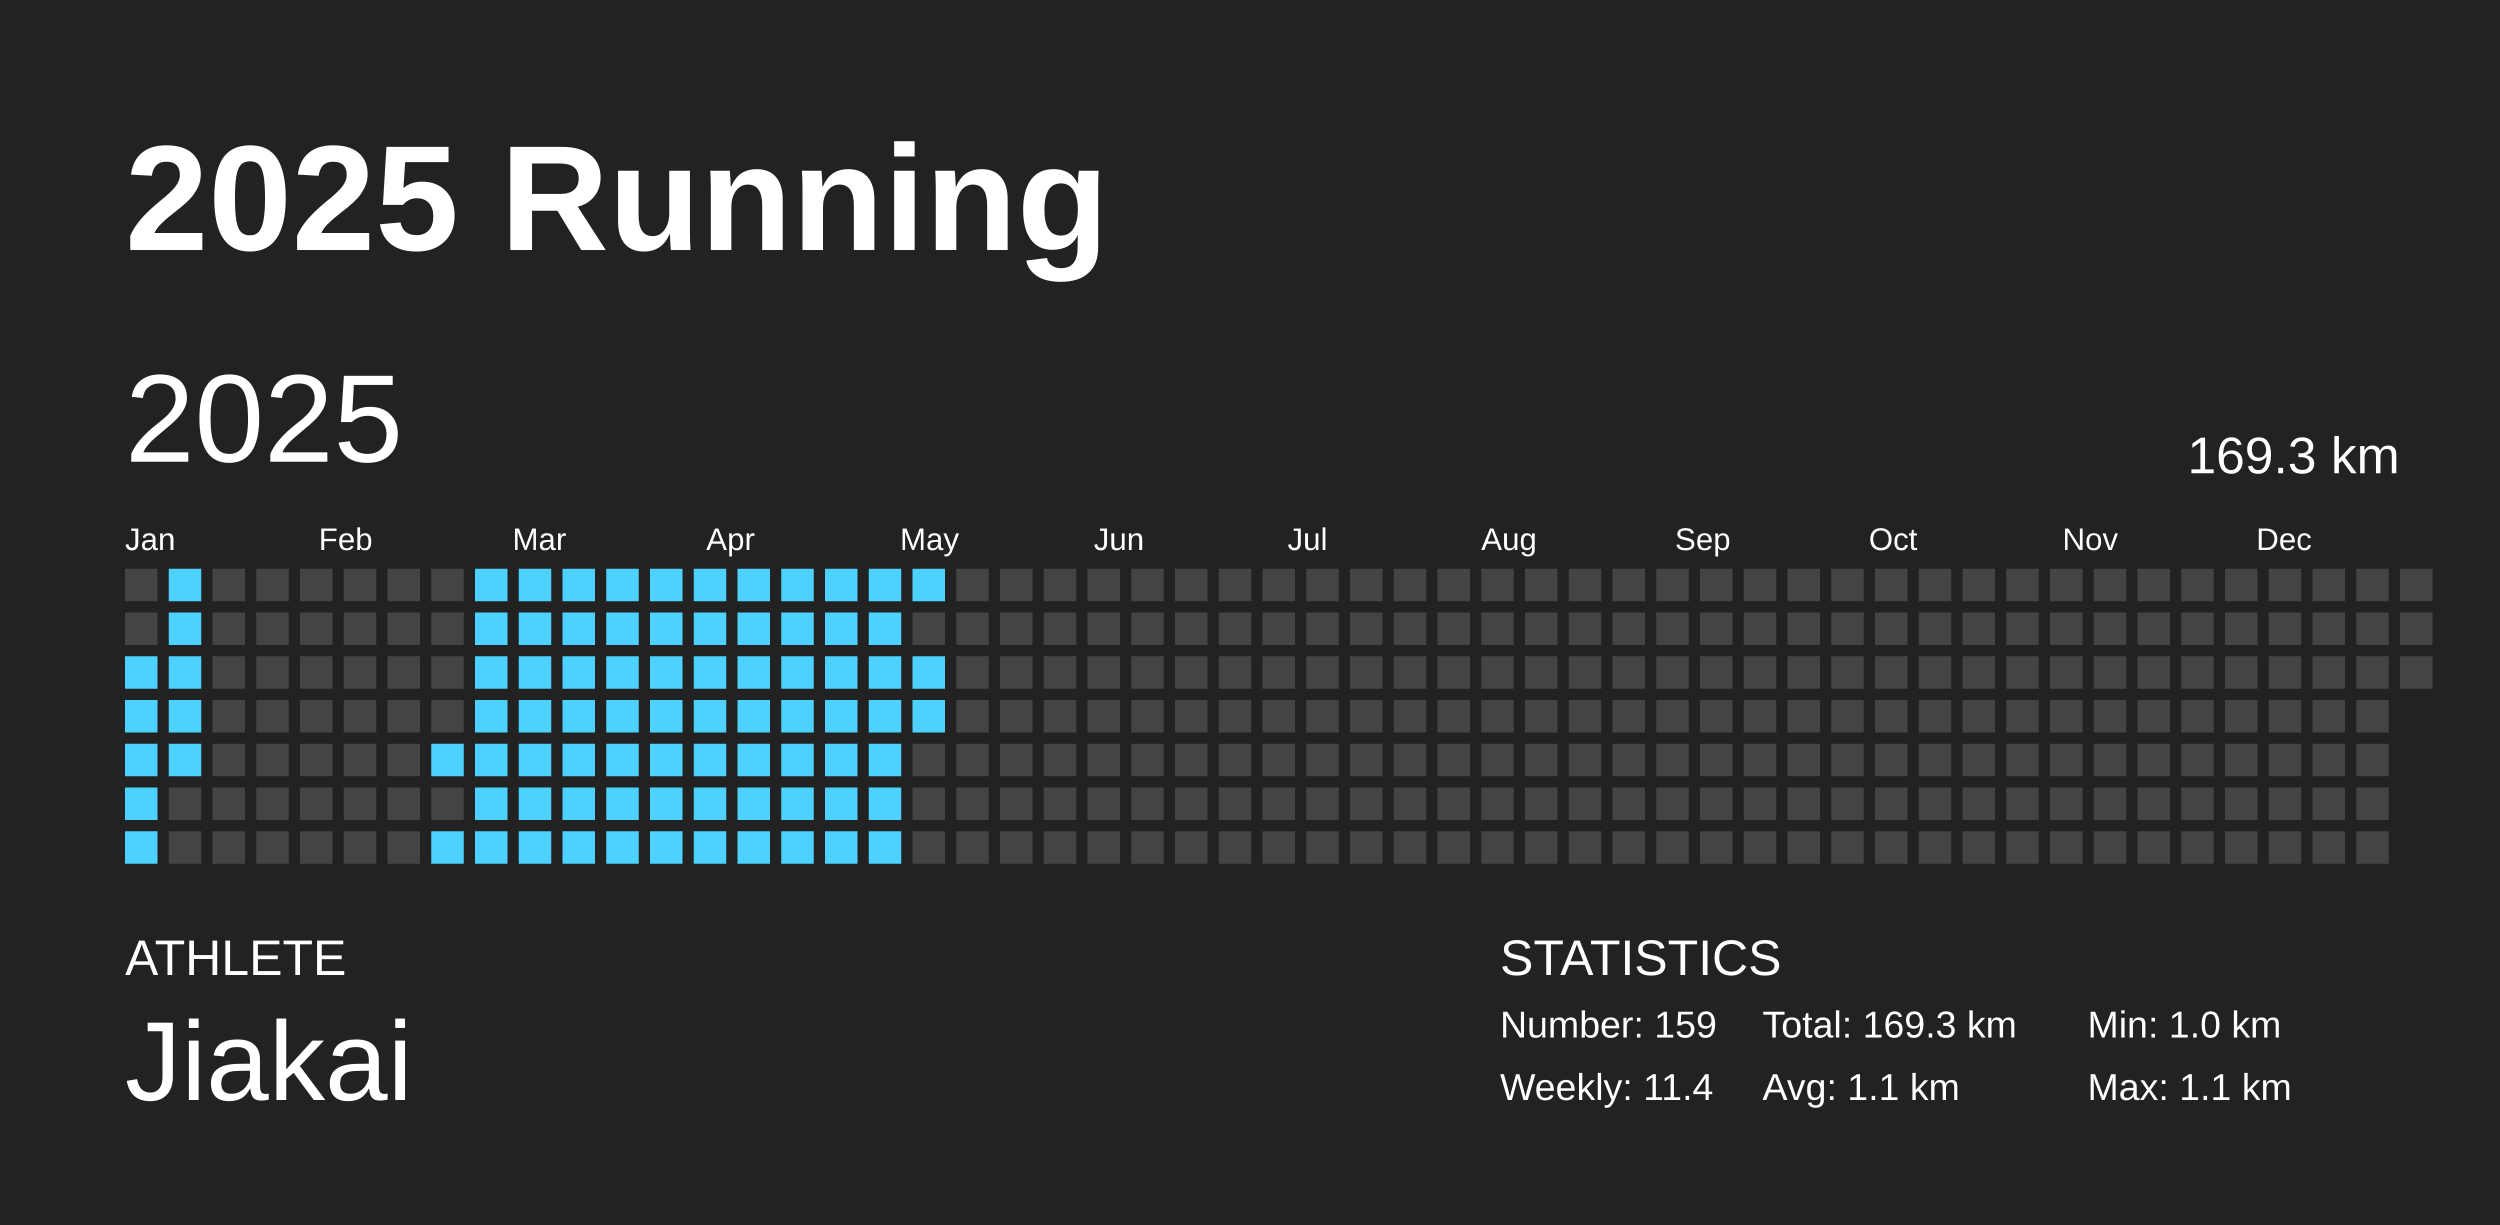
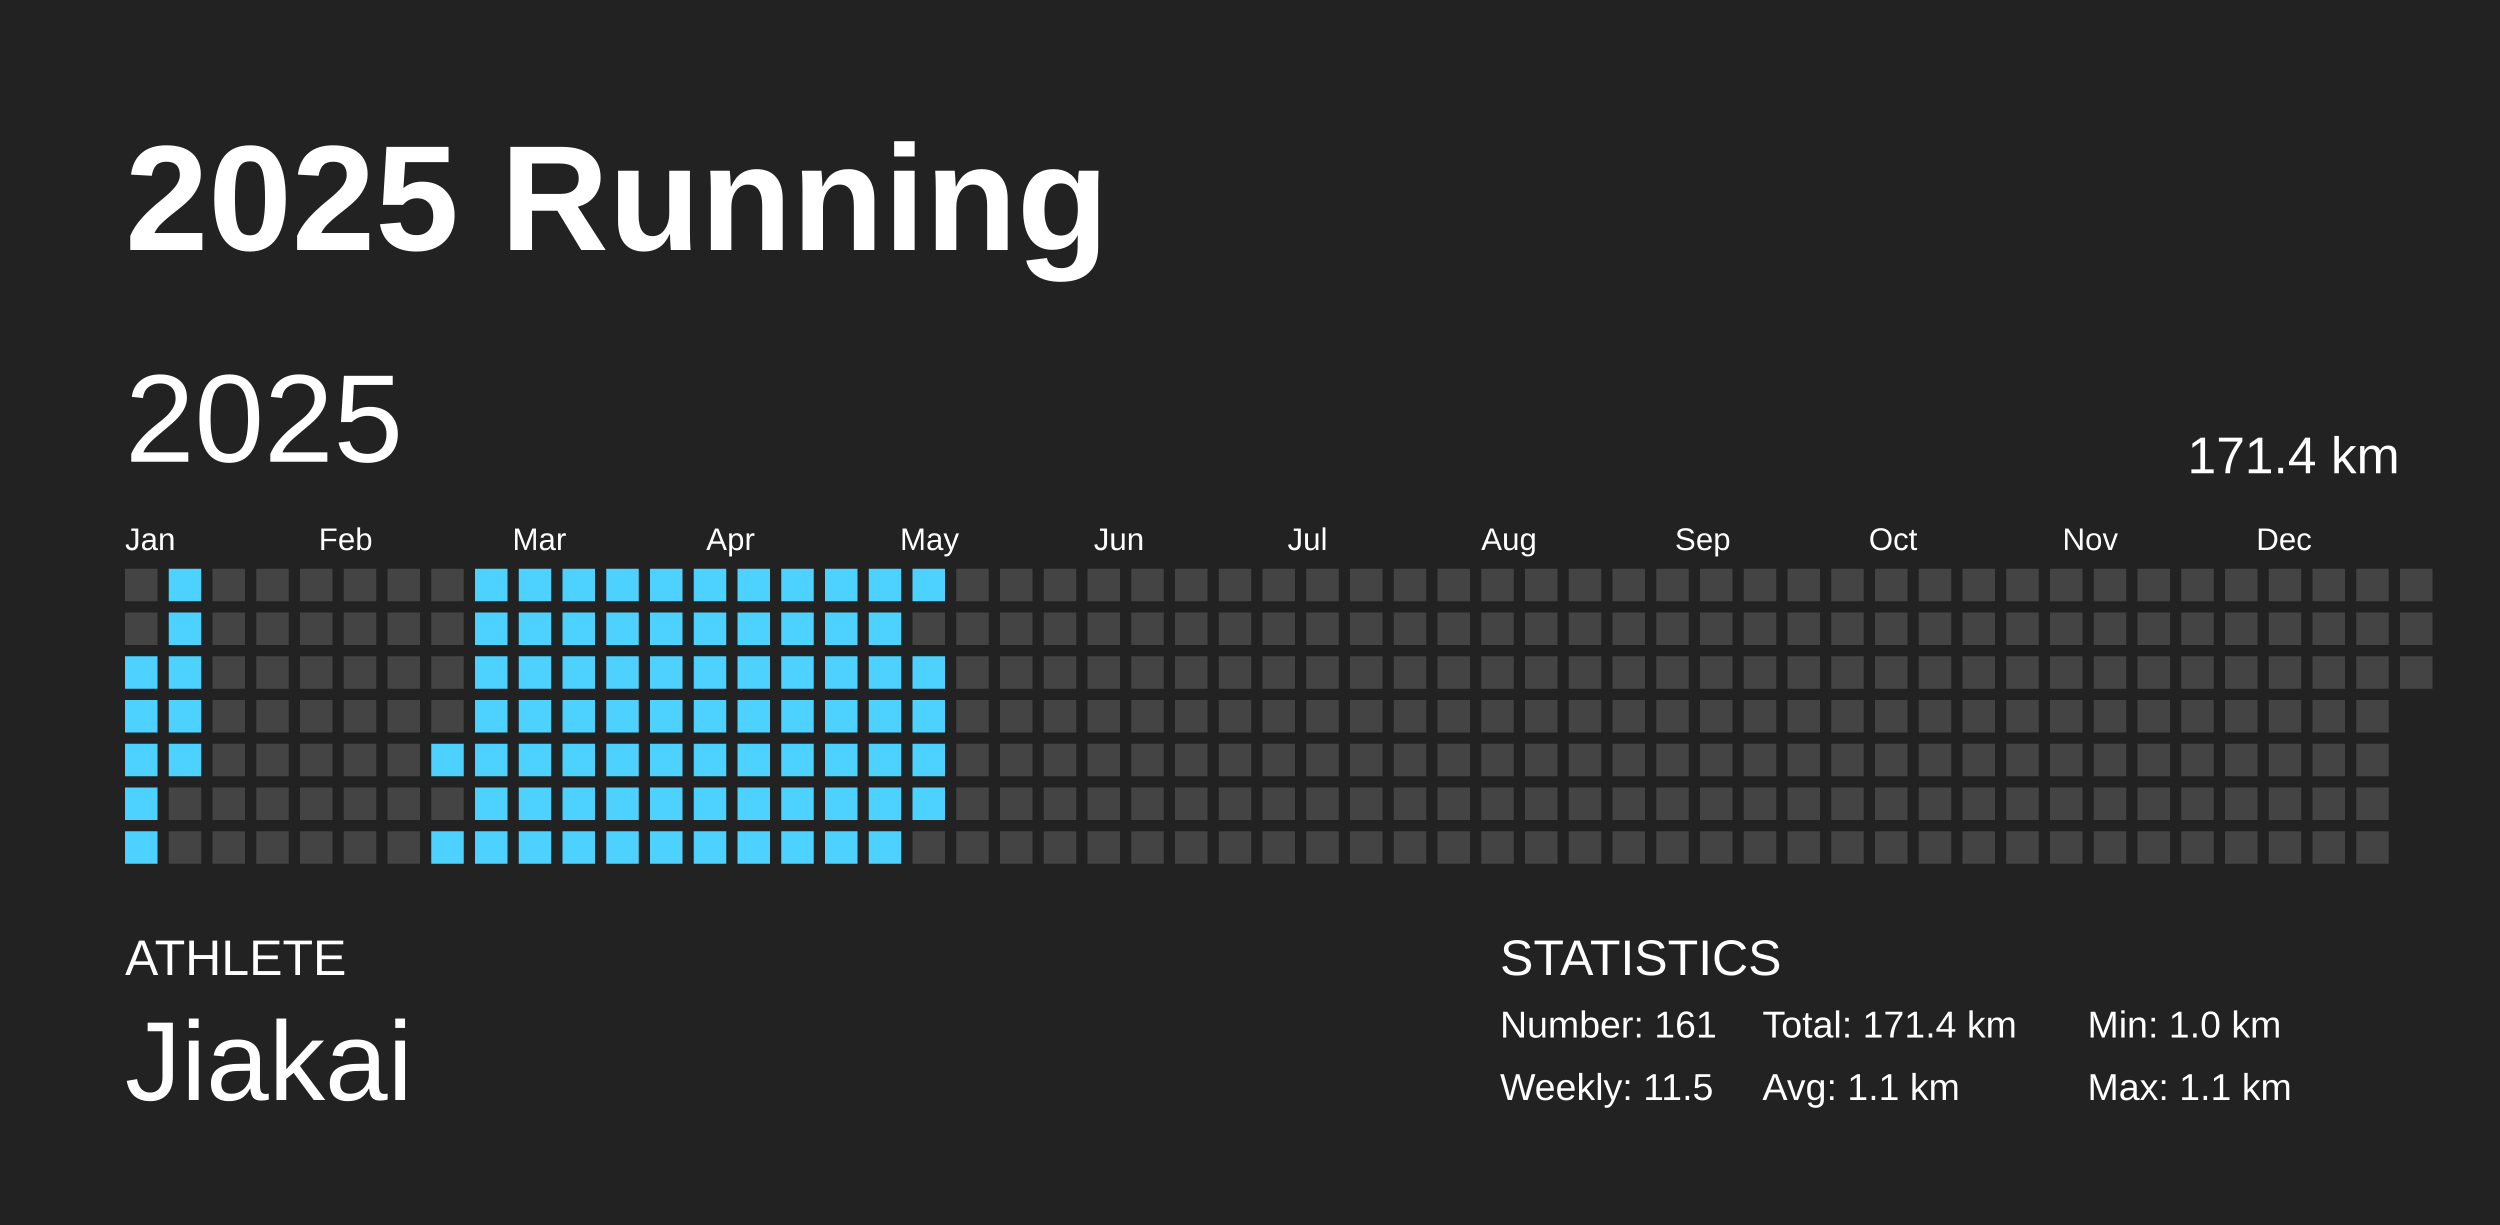
<svg xmlns="http://www.w3.org/2000/svg" baseProfile="full" height="98mm" version="1.1" viewBox="0,0,200,98" width="200mm">
  <defs />
  <rect fill="#222222" height="98" width="200" x="0" y="0" />
  <text fill="#FFFFFF" style="font-size:12px; font-family:Arial; font-weight:bold;" x="10" y="20">2025 Running</text>
  <text fill="#FFFFFF" style="font-size:4px; font-family:Arial" x="10" y="78">ATHLETE</text>
  <text fill="#FFFFFF" style="font-size:9px; font-family:Arial" x="10" y="88">Jiakai</text>
  <text fill="#FFFFFF" style="font-size:4px; font-family:Arial" x="120" y="78">STATISTICS</text>
-   <text fill="#FFFFFF" style="font-size:3px; font-family:Arial" x="120" y="83">Number: 159</text>
-   <text fill="#FFFFFF" style="font-size:3px; font-family:Arial" x="120" y="88">Weekly: 11.4</text>
-   <text fill="#FFFFFF" style="font-size:3px; font-family:Arial" x="141" y="83">Total: 169.3 km</text>
+   <text fill="#FFFFFF" style="font-size:3px; font-family:Arial" x="120" y="83">Number: 161</text>
+   <text fill="#FFFFFF" style="font-size:3px; font-family:Arial" x="120" y="88">Weekly: 11.5</text>
+   <text fill="#FFFFFF" style="font-size:3px; font-family:Arial" x="141" y="83">Total: 171.4 km</text>
  <text fill="#FFFFFF" style="font-size:3px; font-family:Arial" x="141" y="88">Avg: 1.1 km</text>
  <text fill="#FFFFFF" style="font-size:3px; font-family:Arial" x="167" y="83">Min: 1.0 km</text>
  <text fill="#FFFFFF" style="font-size:3px; font-family:Arial" x="167" y="88">Max: 1.1 km</text>
  <text dominant-baseline="hanging" fill="#FFFFFF" style="font-size:10.0px; font-family:Arial;" x="10" y="30">2025</text>
-   <text dominant-baseline="hanging" fill="#FFFFFF" style="font-size:4.125px; font-family:Arial;" x="175" y="35">169.3 km</text>
+   <text dominant-baseline="hanging" fill="#FFFFFF" style="font-size:4.125px; font-family:Arial;" x="175" y="35">171.4 km</text>
  <text fill="#FFFFFF" style="font-size:2.5px; font-family:Arial" x="10.0" y="44">Jan</text>
  <text fill="#FFFFFF" style="font-size:2.5px; font-family:Arial" x="25.5" y="44">Feb</text>
  <text fill="#FFFFFF" style="font-size:2.5px; font-family:Arial" x="41.0" y="44">Mar</text>
  <text fill="#FFFFFF" style="font-size:2.5px; font-family:Arial" x="56.5" y="44">Apr</text>
  <text fill="#FFFFFF" style="font-size:2.5px; font-family:Arial" x="72.0" y="44">May</text>
  <text fill="#FFFFFF" style="font-size:2.5px; font-family:Arial" x="87.5" y="44">Jun</text>
  <text fill="#FFFFFF" style="font-size:2.5px; font-family:Arial" x="103.0" y="44">Jul</text>
  <text fill="#FFFFFF" style="font-size:2.5px; font-family:Arial" x="118.5" y="44">Aug</text>
  <text fill="#FFFFFF" style="font-size:2.5px; font-family:Arial" x="134.0" y="44">Sep</text>
  <text fill="#FFFFFF" style="font-size:2.5px; font-family:Arial" x="149.5" y="44">Oct</text>
  <text fill="#FFFFFF" style="font-size:2.5px; font-family:Arial" x="165.0" y="44">Nov</text>
  <text fill="#FFFFFF" style="font-size:2.5px; font-family:Arial" x="180.5" y="44">Dec</text>
  <rect fill="#444444" height="2.6" width="2.6" x="10.0" y="45.5" />
  <rect fill="#444444" height="2.6" width="2.6" x="10.0" y="49.0" />
  <rect fill="#4dd2ff" height="2.6" width="2.6" x="10.0" y="52.5" />
  <rect fill="#4dd2ff" height="2.6" width="2.6" x="10.0" y="56.0" />
  <rect fill="#4dd2ff" height="2.6" width="2.6" x="10.0" y="59.5" />
  <rect fill="#4dd2ff" height="2.6" width="2.6" x="10.0" y="63.0" />
  <rect fill="#4dd2ff" height="2.6" width="2.6" x="10.0" y="66.5" />
  <rect fill="#4dd2ff" height="2.6" width="2.6" x="13.5" y="45.5" />
  <rect fill="#4dd2ff" height="2.6" width="2.6" x="13.5" y="49.0" />
  <rect fill="#4dd2ff" height="2.6" width="2.6" x="13.5" y="52.5" />
  <rect fill="#4dd2ff" height="2.6" width="2.6" x="13.5" y="56.0" />
  <rect fill="#4dd2ff" height="2.6" width="2.6" x="13.5" y="59.5" />
  <rect fill="#444444" height="2.6" width="2.6" x="13.5" y="63.0" />
  <rect fill="#444444" height="2.6" width="2.6" x="13.5" y="66.5" />
  <rect fill="#444444" height="2.6" width="2.6" x="17.0" y="45.5" />
  <rect fill="#444444" height="2.6" width="2.6" x="17.0" y="49.0" />
  <rect fill="#444444" height="2.6" width="2.6" x="17.0" y="52.5" />
  <rect fill="#444444" height="2.6" width="2.6" x="17.0" y="56.0" />
  <rect fill="#444444" height="2.6" width="2.6" x="17.0" y="59.5" />
  <rect fill="#444444" height="2.6" width="2.6" x="17.0" y="63.0" />
  <rect fill="#444444" height="2.6" width="2.6" x="17.0" y="66.5" />
  <rect fill="#444444" height="2.6" width="2.6" x="20.5" y="45.5" />
  <rect fill="#444444" height="2.6" width="2.6" x="20.5" y="49.0" />
  <rect fill="#444444" height="2.6" width="2.6" x="20.5" y="52.5" />
  <rect fill="#444444" height="2.6" width="2.6" x="20.5" y="56.0" />
  <rect fill="#444444" height="2.6" width="2.6" x="20.5" y="59.5" />
  <rect fill="#444444" height="2.6" width="2.6" x="20.5" y="63.0" />
  <rect fill="#444444" height="2.6" width="2.6" x="20.5" y="66.5" />
  <rect fill="#444444" height="2.6" width="2.6" x="24.0" y="45.5" />
  <rect fill="#444444" height="2.6" width="2.6" x="24.0" y="49.0" />
  <rect fill="#444444" height="2.6" width="2.6" x="24.0" y="52.5" />
  <rect fill="#444444" height="2.6" width="2.6" x="24.0" y="56.0" />
  <rect fill="#444444" height="2.6" width="2.6" x="24.0" y="59.5" />
  <rect fill="#444444" height="2.6" width="2.6" x="24.0" y="63.0" />
  <rect fill="#444444" height="2.6" width="2.6" x="24.0" y="66.5" />
  <rect fill="#444444" height="2.6" width="2.6" x="27.5" y="45.5" />
  <rect fill="#444444" height="2.6" width="2.6" x="27.5" y="49.0" />
  <rect fill="#444444" height="2.6" width="2.6" x="27.5" y="52.5" />
  <rect fill="#444444" height="2.6" width="2.6" x="27.5" y="56.0" />
  <rect fill="#444444" height="2.6" width="2.6" x="27.5" y="59.5" />
  <rect fill="#444444" height="2.6" width="2.6" x="27.5" y="63.0" />
  <rect fill="#444444" height="2.6" width="2.6" x="27.5" y="66.5" />
  <rect fill="#444444" height="2.6" width="2.6" x="31.0" y="45.5" />
  <rect fill="#444444" height="2.6" width="2.6" x="31.0" y="49.0" />
  <rect fill="#444444" height="2.6" width="2.6" x="31.0" y="52.5" />
  <rect fill="#444444" height="2.6" width="2.6" x="31.0" y="56.0" />
  <rect fill="#444444" height="2.6" width="2.6" x="31.0" y="59.5" />
  <rect fill="#444444" height="2.6" width="2.6" x="31.0" y="63.0" />
  <rect fill="#444444" height="2.6" width="2.6" x="31.0" y="66.5" />
  <rect fill="#444444" height="2.6" width="2.6" x="34.5" y="45.5" />
  <rect fill="#444444" height="2.6" width="2.6" x="34.5" y="49.0" />
  <rect fill="#444444" height="2.6" width="2.6" x="34.5" y="52.5" />
  <rect fill="#444444" height="2.6" width="2.6" x="34.5" y="56.0" />
  <rect fill="#4dd2ff" height="2.6" width="2.6" x="34.5" y="59.5" />
  <rect fill="#444444" height="2.6" width="2.6" x="34.5" y="63.0" />
  <rect fill="#4dd2ff" height="2.6" width="2.6" x="34.5" y="66.5" />
  <rect fill="#4dd2ff" height="2.6" width="2.6" x="38.0" y="45.5" />
  <rect fill="#4dd2ff" height="2.6" width="2.6" x="38.0" y="49.0" />
  <rect fill="#4dd2ff" height="2.6" width="2.6" x="38.0" y="52.5" />
  <rect fill="#4dd2ff" height="2.6" width="2.6" x="38.0" y="56.0" />
  <rect fill="#4dd2ff" height="2.6" width="2.6" x="38.0" y="59.5" />
  <rect fill="#4dd2ff" height="2.6" width="2.6" x="38.0" y="63.0" />
  <rect fill="#4dd2ff" height="2.6" width="2.6" x="38.0" y="66.5" />
  <rect fill="#4dd2ff" height="2.6" width="2.6" x="41.5" y="45.5" />
  <rect fill="#4dd2ff" height="2.6" width="2.6" x="41.5" y="49.0" />
  <rect fill="#4dd2ff" height="2.6" width="2.6" x="41.5" y="52.5" />
  <rect fill="#4dd2ff" height="2.6" width="2.6" x="41.5" y="56.0" />
  <rect fill="#4dd2ff" height="2.6" width="2.6" x="41.5" y="59.5" />
  <rect fill="#4dd2ff" height="2.6" width="2.6" x="41.5" y="63.0" />
  <rect fill="#4dd2ff" height="2.6" width="2.6" x="41.5" y="66.5" />
  <rect fill="#4dd2ff" height="2.6" width="2.6" x="45.0" y="45.5" />
  <rect fill="#4dd2ff" height="2.6" width="2.6" x="45.0" y="49.0" />
  <rect fill="#4dd2ff" height="2.6" width="2.6" x="45.0" y="52.5" />
  <rect fill="#4dd2ff" height="2.6" width="2.6" x="45.0" y="56.0" />
  <rect fill="#4dd2ff" height="2.6" width="2.6" x="45.0" y="59.5" />
  <rect fill="#4dd2ff" height="2.6" width="2.6" x="45.0" y="63.0" />
  <rect fill="#4dd2ff" height="2.6" width="2.6" x="45.0" y="66.5" />
  <rect fill="#4dd2ff" height="2.6" width="2.6" x="48.5" y="45.5" />
  <rect fill="#4dd2ff" height="2.6" width="2.6" x="48.5" y="49.0" />
  <rect fill="#4dd2ff" height="2.6" width="2.6" x="48.5" y="52.5" />
  <rect fill="#4dd2ff" height="2.6" width="2.6" x="48.5" y="56.0" />
  <rect fill="#4dd2ff" height="2.6" width="2.6" x="48.5" y="59.5" />
  <rect fill="#4dd2ff" height="2.6" width="2.6" x="48.5" y="63.0" />
  <rect fill="#4dd2ff" height="2.6" width="2.6" x="48.5" y="66.5" />
  <rect fill="#4dd2ff" height="2.6" width="2.6" x="52.0" y="45.5" />
  <rect fill="#4dd2ff" height="2.6" width="2.6" x="52.0" y="49.0" />
  <rect fill="#4dd2ff" height="2.6" width="2.6" x="52.0" y="52.5" />
  <rect fill="#4dd2ff" height="2.6" width="2.6" x="52.0" y="56.0" />
  <rect fill="#4dd2ff" height="2.6" width="2.6" x="52.0" y="59.5" />
  <rect fill="#4dd2ff" height="2.6" width="2.6" x="52.0" y="63.0" />
  <rect fill="#4dd2ff" height="2.6" width="2.6" x="52.0" y="66.5" />
  <rect fill="#4dd2ff" height="2.6" width="2.6" x="55.5" y="45.5" />
  <rect fill="#4dd2ff" height="2.6" width="2.6" x="55.5" y="49.0" />
  <rect fill="#4dd2ff" height="2.6" width="2.6" x="55.5" y="52.5" />
  <rect fill="#4dd2ff" height="2.6" width="2.6" x="55.5" y="56.0" />
  <rect fill="#4dd2ff" height="2.6" width="2.6" x="55.5" y="59.5" />
  <rect fill="#4dd2ff" height="2.6" width="2.6" x="55.5" y="63.0" />
  <rect fill="#4dd2ff" height="2.6" width="2.6" x="55.5" y="66.5" />
  <rect fill="#4dd2ff" height="2.6" width="2.6" x="59.0" y="45.5" />
  <rect fill="#4dd2ff" height="2.6" width="2.6" x="59.0" y="49.0" />
  <rect fill="#4dd2ff" height="2.6" width="2.6" x="59.0" y="52.5" />
  <rect fill="#4dd2ff" height="2.6" width="2.6" x="59.0" y="56.0" />
  <rect fill="#4dd2ff" height="2.6" width="2.6" x="59.0" y="59.5" />
  <rect fill="#4dd2ff" height="2.6" width="2.6" x="59.0" y="63.0" />
  <rect fill="#4dd2ff" height="2.6" width="2.6" x="59.0" y="66.5" />
  <rect fill="#4dd2ff" height="2.6" width="2.6" x="62.5" y="45.5" />
  <rect fill="#4dd2ff" height="2.6" width="2.6" x="62.5" y="49.0" />
  <rect fill="#4dd2ff" height="2.6" width="2.6" x="62.5" y="52.5" />
  <rect fill="#4dd2ff" height="2.6" width="2.6" x="62.5" y="56.0" />
  <rect fill="#4dd2ff" height="2.6" width="2.6" x="62.5" y="59.5" />
  <rect fill="#4dd2ff" height="2.6" width="2.6" x="62.5" y="63.0" />
  <rect fill="#4dd2ff" height="2.6" width="2.6" x="62.5" y="66.5" />
  <rect fill="#4dd2ff" height="2.6" width="2.6" x="66.0" y="45.5" />
  <rect fill="#4dd2ff" height="2.6" width="2.6" x="66.0" y="49.0" />
  <rect fill="#4dd2ff" height="2.6" width="2.6" x="66.0" y="52.5" />
  <rect fill="#4dd2ff" height="2.6" width="2.6" x="66.0" y="56.0" />
  <rect fill="#4dd2ff" height="2.6" width="2.6" x="66.0" y="59.5" />
  <rect fill="#4dd2ff" height="2.6" width="2.6" x="66.0" y="63.0" />
  <rect fill="#4dd2ff" height="2.6" width="2.6" x="66.0" y="66.5" />
  <rect fill="#4dd2ff" height="2.6" width="2.6" x="69.5" y="45.5" />
  <rect fill="#4dd2ff" height="2.6" width="2.6" x="69.5" y="49.0" />
  <rect fill="#4dd2ff" height="2.6" width="2.6" x="69.5" y="52.5" />
  <rect fill="#4dd2ff" height="2.6" width="2.6" x="69.5" y="56.0" />
  <rect fill="#4dd2ff" height="2.6" width="2.6" x="69.5" y="59.5" />
  <rect fill="#4dd2ff" height="2.6" width="2.6" x="69.5" y="63.0" />
  <rect fill="#4dd2ff" height="2.6" width="2.6" x="69.5" y="66.5" />
  <rect fill="#4dd2ff" height="2.6" width="2.6" x="73.0" y="45.5" />
  <rect fill="#444444" height="2.6" width="2.6" x="73.0" y="49.0" />
  <rect fill="#4dd2ff" height="2.6" width="2.6" x="73.0" y="52.5" />
  <rect fill="#4dd2ff" height="2.6" width="2.6" x="73.0" y="56.0" />
-   <rect fill="#444444" height="2.6" width="2.6" x="73.0" y="59.5" />
-   <rect fill="#444444" height="2.6" width="2.6" x="73.0" y="63.0" />
+   <rect fill="#4dd2ff" height="2.6" width="2.6" x="73.0" y="59.5" />
+   <rect fill="#4dd2ff" height="2.6" width="2.6" x="73.0" y="63.0" />
  <rect fill="#444444" height="2.6" width="2.6" x="73.0" y="66.5" />
  <rect fill="#444444" height="2.6" width="2.6" x="76.5" y="45.5" />
  <rect fill="#444444" height="2.6" width="2.6" x="76.5" y="49.0" />
  <rect fill="#444444" height="2.6" width="2.6" x="76.5" y="52.5" />
  <rect fill="#444444" height="2.6" width="2.6" x="76.5" y="56.0" />
  <rect fill="#444444" height="2.6" width="2.6" x="76.5" y="59.5" />
  <rect fill="#444444" height="2.6" width="2.6" x="76.5" y="63.0" />
  <rect fill="#444444" height="2.6" width="2.6" x="76.5" y="66.5" />
  <rect fill="#444444" height="2.6" width="2.6" x="80.0" y="45.5" />
  <rect fill="#444444" height="2.6" width="2.6" x="80.0" y="49.0" />
  <rect fill="#444444" height="2.6" width="2.6" x="80.0" y="52.5" />
  <rect fill="#444444" height="2.6" width="2.6" x="80.0" y="56.0" />
  <rect fill="#444444" height="2.6" width="2.6" x="80.0" y="59.5" />
  <rect fill="#444444" height="2.6" width="2.6" x="80.0" y="63.0" />
  <rect fill="#444444" height="2.6" width="2.6" x="80.0" y="66.5" />
  <rect fill="#444444" height="2.6" width="2.6" x="83.5" y="45.5" />
  <rect fill="#444444" height="2.6" width="2.6" x="83.5" y="49.0" />
  <rect fill="#444444" height="2.6" width="2.6" x="83.5" y="52.5" />
  <rect fill="#444444" height="2.6" width="2.6" x="83.5" y="56.0" />
  <rect fill="#444444" height="2.6" width="2.6" x="83.5" y="59.5" />
  <rect fill="#444444" height="2.6" width="2.6" x="83.5" y="63.0" />
  <rect fill="#444444" height="2.6" width="2.6" x="83.5" y="66.5" />
  <rect fill="#444444" height="2.6" width="2.6" x="87.0" y="45.5" />
  <rect fill="#444444" height="2.6" width="2.6" x="87.0" y="49.0" />
  <rect fill="#444444" height="2.6" width="2.6" x="87.0" y="52.5" />
  <rect fill="#444444" height="2.6" width="2.6" x="87.0" y="56.0" />
  <rect fill="#444444" height="2.6" width="2.6" x="87.0" y="59.5" />
  <rect fill="#444444" height="2.6" width="2.6" x="87.0" y="63.0" />
  <rect fill="#444444" height="2.6" width="2.6" x="87.0" y="66.5" />
  <rect fill="#444444" height="2.6" width="2.6" x="90.5" y="45.5" />
  <rect fill="#444444" height="2.6" width="2.6" x="90.5" y="49.0" />
  <rect fill="#444444" height="2.6" width="2.6" x="90.5" y="52.5" />
  <rect fill="#444444" height="2.6" width="2.6" x="90.5" y="56.0" />
  <rect fill="#444444" height="2.6" width="2.6" x="90.5" y="59.5" />
  <rect fill="#444444" height="2.6" width="2.6" x="90.5" y="63.0" />
  <rect fill="#444444" height="2.6" width="2.6" x="90.5" y="66.5" />
  <rect fill="#444444" height="2.6" width="2.6" x="94.0" y="45.5" />
  <rect fill="#444444" height="2.6" width="2.6" x="94.0" y="49.0" />
  <rect fill="#444444" height="2.6" width="2.6" x="94.0" y="52.5" />
  <rect fill="#444444" height="2.6" width="2.6" x="94.0" y="56.0" />
  <rect fill="#444444" height="2.6" width="2.6" x="94.0" y="59.5" />
  <rect fill="#444444" height="2.6" width="2.6" x="94.0" y="63.0" />
  <rect fill="#444444" height="2.6" width="2.6" x="94.0" y="66.5" />
  <rect fill="#444444" height="2.6" width="2.6" x="97.5" y="45.5" />
  <rect fill="#444444" height="2.6" width="2.6" x="97.5" y="49.0" />
  <rect fill="#444444" height="2.6" width="2.6" x="97.5" y="52.5" />
  <rect fill="#444444" height="2.6" width="2.6" x="97.5" y="56.0" />
  <rect fill="#444444" height="2.6" width="2.6" x="97.5" y="59.5" />
  <rect fill="#444444" height="2.6" width="2.6" x="97.5" y="63.0" />
  <rect fill="#444444" height="2.6" width="2.6" x="97.5" y="66.5" />
  <rect fill="#444444" height="2.6" width="2.6" x="101.0" y="45.5" />
  <rect fill="#444444" height="2.6" width="2.6" x="101.0" y="49.0" />
  <rect fill="#444444" height="2.6" width="2.6" x="101.0" y="52.5" />
  <rect fill="#444444" height="2.6" width="2.6" x="101.0" y="56.0" />
  <rect fill="#444444" height="2.6" width="2.6" x="101.0" y="59.5" />
  <rect fill="#444444" height="2.6" width="2.6" x="101.0" y="63.0" />
  <rect fill="#444444" height="2.6" width="2.6" x="101.0" y="66.5" />
  <rect fill="#444444" height="2.6" width="2.6" x="104.5" y="45.5" />
  <rect fill="#444444" height="2.6" width="2.6" x="104.5" y="49.0" />
  <rect fill="#444444" height="2.6" width="2.6" x="104.5" y="52.5" />
  <rect fill="#444444" height="2.6" width="2.6" x="104.5" y="56.0" />
  <rect fill="#444444" height="2.6" width="2.6" x="104.5" y="59.5" />
  <rect fill="#444444" height="2.6" width="2.6" x="104.5" y="63.0" />
  <rect fill="#444444" height="2.6" width="2.6" x="104.5" y="66.5" />
  <rect fill="#444444" height="2.6" width="2.6" x="108.0" y="45.5" />
  <rect fill="#444444" height="2.6" width="2.6" x="108.0" y="49.0" />
  <rect fill="#444444" height="2.6" width="2.6" x="108.0" y="52.5" />
  <rect fill="#444444" height="2.6" width="2.6" x="108.0" y="56.0" />
  <rect fill="#444444" height="2.6" width="2.6" x="108.0" y="59.5" />
  <rect fill="#444444" height="2.6" width="2.6" x="108.0" y="63.0" />
  <rect fill="#444444" height="2.6" width="2.6" x="108.0" y="66.5" />
  <rect fill="#444444" height="2.6" width="2.6" x="111.5" y="45.5" />
  <rect fill="#444444" height="2.6" width="2.6" x="111.5" y="49.0" />
  <rect fill="#444444" height="2.6" width="2.6" x="111.5" y="52.5" />
  <rect fill="#444444" height="2.6" width="2.6" x="111.5" y="56.0" />
  <rect fill="#444444" height="2.6" width="2.6" x="111.5" y="59.5" />
  <rect fill="#444444" height="2.6" width="2.6" x="111.5" y="63.0" />
  <rect fill="#444444" height="2.6" width="2.6" x="111.5" y="66.5" />
  <rect fill="#444444" height="2.6" width="2.6" x="115.0" y="45.5" />
  <rect fill="#444444" height="2.6" width="2.6" x="115.0" y="49.0" />
  <rect fill="#444444" height="2.6" width="2.6" x="115.0" y="52.5" />
  <rect fill="#444444" height="2.6" width="2.6" x="115.0" y="56.0" />
  <rect fill="#444444" height="2.6" width="2.6" x="115.0" y="59.5" />
  <rect fill="#444444" height="2.6" width="2.6" x="115.0" y="63.0" />
  <rect fill="#444444" height="2.6" width="2.6" x="115.0" y="66.5" />
  <rect fill="#444444" height="2.6" width="2.6" x="118.5" y="45.5" />
  <rect fill="#444444" height="2.6" width="2.6" x="118.5" y="49.0" />
  <rect fill="#444444" height="2.6" width="2.6" x="118.5" y="52.5" />
  <rect fill="#444444" height="2.6" width="2.6" x="118.5" y="56.0" />
  <rect fill="#444444" height="2.6" width="2.6" x="118.5" y="59.5" />
  <rect fill="#444444" height="2.6" width="2.6" x="118.5" y="63.0" />
  <rect fill="#444444" height="2.6" width="2.6" x="118.5" y="66.5" />
  <rect fill="#444444" height="2.6" width="2.6" x="122.0" y="45.5" />
  <rect fill="#444444" height="2.6" width="2.6" x="122.0" y="49.0" />
  <rect fill="#444444" height="2.6" width="2.6" x="122.0" y="52.5" />
  <rect fill="#444444" height="2.6" width="2.6" x="122.0" y="56.0" />
  <rect fill="#444444" height="2.6" width="2.6" x="122.0" y="59.5" />
  <rect fill="#444444" height="2.6" width="2.6" x="122.0" y="63.0" />
  <rect fill="#444444" height="2.6" width="2.6" x="122.0" y="66.5" />
  <rect fill="#444444" height="2.6" width="2.6" x="125.5" y="45.5" />
  <rect fill="#444444" height="2.6" width="2.6" x="125.5" y="49.0" />
  <rect fill="#444444" height="2.6" width="2.6" x="125.5" y="52.5" />
  <rect fill="#444444" height="2.6" width="2.6" x="125.5" y="56.0" />
  <rect fill="#444444" height="2.6" width="2.6" x="125.5" y="59.5" />
  <rect fill="#444444" height="2.6" width="2.6" x="125.5" y="63.0" />
  <rect fill="#444444" height="2.6" width="2.6" x="125.5" y="66.5" />
  <rect fill="#444444" height="2.6" width="2.6" x="129.0" y="45.5" />
  <rect fill="#444444" height="2.6" width="2.6" x="129.0" y="49.0" />
  <rect fill="#444444" height="2.6" width="2.6" x="129.0" y="52.5" />
  <rect fill="#444444" height="2.6" width="2.6" x="129.0" y="56.0" />
  <rect fill="#444444" height="2.6" width="2.6" x="129.0" y="59.5" />
  <rect fill="#444444" height="2.6" width="2.6" x="129.0" y="63.0" />
  <rect fill="#444444" height="2.6" width="2.6" x="129.0" y="66.5" />
  <rect fill="#444444" height="2.6" width="2.6" x="132.5" y="45.5" />
  <rect fill="#444444" height="2.6" width="2.6" x="132.5" y="49.0" />
  <rect fill="#444444" height="2.6" width="2.6" x="132.5" y="52.5" />
  <rect fill="#444444" height="2.6" width="2.6" x="132.5" y="56.0" />
  <rect fill="#444444" height="2.6" width="2.6" x="132.5" y="59.5" />
  <rect fill="#444444" height="2.6" width="2.6" x="132.5" y="63.0" />
  <rect fill="#444444" height="2.6" width="2.6" x="132.5" y="66.5" />
  <rect fill="#444444" height="2.6" width="2.6" x="136.0" y="45.5" />
  <rect fill="#444444" height="2.6" width="2.6" x="136.0" y="49.0" />
  <rect fill="#444444" height="2.6" width="2.6" x="136.0" y="52.5" />
  <rect fill="#444444" height="2.6" width="2.6" x="136.0" y="56.0" />
  <rect fill="#444444" height="2.6" width="2.6" x="136.0" y="59.5" />
  <rect fill="#444444" height="2.6" width="2.6" x="136.0" y="63.0" />
  <rect fill="#444444" height="2.6" width="2.6" x="136.0" y="66.5" />
  <rect fill="#444444" height="2.6" width="2.6" x="139.5" y="45.5" />
  <rect fill="#444444" height="2.6" width="2.6" x="139.5" y="49.0" />
  <rect fill="#444444" height="2.6" width="2.6" x="139.5" y="52.5" />
  <rect fill="#444444" height="2.6" width="2.6" x="139.5" y="56.0" />
  <rect fill="#444444" height="2.6" width="2.6" x="139.5" y="59.5" />
  <rect fill="#444444" height="2.6" width="2.6" x="139.5" y="63.0" />
  <rect fill="#444444" height="2.6" width="2.6" x="139.5" y="66.5" />
  <rect fill="#444444" height="2.6" width="2.6" x="143.0" y="45.5" />
  <rect fill="#444444" height="2.6" width="2.6" x="143.0" y="49.0" />
  <rect fill="#444444" height="2.6" width="2.6" x="143.0" y="52.5" />
  <rect fill="#444444" height="2.6" width="2.6" x="143.0" y="56.0" />
  <rect fill="#444444" height="2.6" width="2.6" x="143.0" y="59.5" />
  <rect fill="#444444" height="2.6" width="2.6" x="143.0" y="63.0" />
  <rect fill="#444444" height="2.6" width="2.6" x="143.0" y="66.5" />
  <rect fill="#444444" height="2.6" width="2.6" x="146.5" y="45.5" />
  <rect fill="#444444" height="2.6" width="2.6" x="146.5" y="49.0" />
  <rect fill="#444444" height="2.6" width="2.6" x="146.5" y="52.5" />
  <rect fill="#444444" height="2.6" width="2.6" x="146.5" y="56.0" />
  <rect fill="#444444" height="2.6" width="2.6" x="146.5" y="59.5" />
  <rect fill="#444444" height="2.6" width="2.6" x="146.5" y="63.0" />
  <rect fill="#444444" height="2.6" width="2.6" x="146.5" y="66.5" />
  <rect fill="#444444" height="2.6" width="2.6" x="150.0" y="45.5" />
  <rect fill="#444444" height="2.6" width="2.6" x="150.0" y="49.0" />
  <rect fill="#444444" height="2.6" width="2.6" x="150.0" y="52.5" />
  <rect fill="#444444" height="2.6" width="2.6" x="150.0" y="56.0" />
  <rect fill="#444444" height="2.6" width="2.6" x="150.0" y="59.5" />
  <rect fill="#444444" height="2.6" width="2.6" x="150.0" y="63.0" />
  <rect fill="#444444" height="2.6" width="2.6" x="150.0" y="66.5" />
  <rect fill="#444444" height="2.6" width="2.6" x="153.5" y="45.5" />
  <rect fill="#444444" height="2.6" width="2.6" x="153.5" y="49.0" />
  <rect fill="#444444" height="2.6" width="2.6" x="153.5" y="52.5" />
  <rect fill="#444444" height="2.6" width="2.6" x="153.5" y="56.0" />
  <rect fill="#444444" height="2.6" width="2.6" x="153.5" y="59.5" />
  <rect fill="#444444" height="2.6" width="2.6" x="153.5" y="63.0" />
  <rect fill="#444444" height="2.6" width="2.6" x="153.5" y="66.5" />
  <rect fill="#444444" height="2.6" width="2.6" x="157.0" y="45.5" />
  <rect fill="#444444" height="2.6" width="2.6" x="157.0" y="49.0" />
  <rect fill="#444444" height="2.6" width="2.6" x="157.0" y="52.5" />
  <rect fill="#444444" height="2.6" width="2.6" x="157.0" y="56.0" />
  <rect fill="#444444" height="2.6" width="2.6" x="157.0" y="59.5" />
  <rect fill="#444444" height="2.6" width="2.6" x="157.0" y="63.0" />
  <rect fill="#444444" height="2.6" width="2.6" x="157.0" y="66.5" />
  <rect fill="#444444" height="2.6" width="2.6" x="160.5" y="45.5" />
  <rect fill="#444444" height="2.6" width="2.6" x="160.5" y="49.0" />
  <rect fill="#444444" height="2.6" width="2.6" x="160.5" y="52.5" />
  <rect fill="#444444" height="2.6" width="2.6" x="160.5" y="56.0" />
  <rect fill="#444444" height="2.6" width="2.6" x="160.5" y="59.5" />
  <rect fill="#444444" height="2.6" width="2.6" x="160.5" y="63.0" />
  <rect fill="#444444" height="2.6" width="2.6" x="160.5" y="66.5" />
  <rect fill="#444444" height="2.6" width="2.6" x="164.0" y="45.5" />
  <rect fill="#444444" height="2.6" width="2.6" x="164.0" y="49.0" />
  <rect fill="#444444" height="2.6" width="2.6" x="164.0" y="52.5" />
  <rect fill="#444444" height="2.6" width="2.6" x="164.0" y="56.0" />
  <rect fill="#444444" height="2.6" width="2.6" x="164.0" y="59.5" />
  <rect fill="#444444" height="2.6" width="2.6" x="164.0" y="63.0" />
  <rect fill="#444444" height="2.6" width="2.6" x="164.0" y="66.5" />
  <rect fill="#444444" height="2.6" width="2.6" x="167.5" y="45.5" />
  <rect fill="#444444" height="2.6" width="2.6" x="167.5" y="49.0" />
  <rect fill="#444444" height="2.6" width="2.6" x="167.5" y="52.5" />
  <rect fill="#444444" height="2.6" width="2.6" x="167.5" y="56.0" />
  <rect fill="#444444" height="2.6" width="2.6" x="167.5" y="59.5" />
  <rect fill="#444444" height="2.6" width="2.6" x="167.5" y="63.0" />
  <rect fill="#444444" height="2.6" width="2.6" x="167.5" y="66.5" />
  <rect fill="#444444" height="2.6" width="2.6" x="171.0" y="45.5" />
  <rect fill="#444444" height="2.6" width="2.6" x="171.0" y="49.0" />
  <rect fill="#444444" height="2.6" width="2.6" x="171.0" y="52.5" />
  <rect fill="#444444" height="2.6" width="2.6" x="171.0" y="56.0" />
  <rect fill="#444444" height="2.6" width="2.6" x="171.0" y="59.5" />
  <rect fill="#444444" height="2.6" width="2.6" x="171.0" y="63.0" />
  <rect fill="#444444" height="2.6" width="2.6" x="171.0" y="66.5" />
  <rect fill="#444444" height="2.6" width="2.6" x="174.5" y="45.5" />
  <rect fill="#444444" height="2.6" width="2.6" x="174.5" y="49.0" />
  <rect fill="#444444" height="2.6" width="2.6" x="174.5" y="52.5" />
  <rect fill="#444444" height="2.6" width="2.6" x="174.5" y="56.0" />
  <rect fill="#444444" height="2.6" width="2.6" x="174.5" y="59.5" />
  <rect fill="#444444" height="2.6" width="2.6" x="174.5" y="63.0" />
  <rect fill="#444444" height="2.6" width="2.6" x="174.5" y="66.5" />
  <rect fill="#444444" height="2.6" width="2.6" x="178.0" y="45.5" />
  <rect fill="#444444" height="2.6" width="2.6" x="178.0" y="49.0" />
  <rect fill="#444444" height="2.6" width="2.6" x="178.0" y="52.5" />
  <rect fill="#444444" height="2.6" width="2.6" x="178.0" y="56.0" />
  <rect fill="#444444" height="2.6" width="2.6" x="178.0" y="59.5" />
  <rect fill="#444444" height="2.6" width="2.6" x="178.0" y="63.0" />
  <rect fill="#444444" height="2.6" width="2.6" x="178.0" y="66.5" />
  <rect fill="#444444" height="2.6" width="2.6" x="181.5" y="45.5" />
  <rect fill="#444444" height="2.6" width="2.6" x="181.5" y="49.0" />
  <rect fill="#444444" height="2.6" width="2.6" x="181.5" y="52.5" />
  <rect fill="#444444" height="2.6" width="2.6" x="181.5" y="56.0" />
  <rect fill="#444444" height="2.6" width="2.6" x="181.5" y="59.5" />
  <rect fill="#444444" height="2.6" width="2.6" x="181.5" y="63.0" />
  <rect fill="#444444" height="2.6" width="2.6" x="181.5" y="66.5" />
  <rect fill="#444444" height="2.6" width="2.6" x="185.0" y="45.5" />
  <rect fill="#444444" height="2.6" width="2.6" x="185.0" y="49.0" />
  <rect fill="#444444" height="2.6" width="2.6" x="185.0" y="52.5" />
  <rect fill="#444444" height="2.6" width="2.6" x="185.0" y="56.0" />
  <rect fill="#444444" height="2.6" width="2.6" x="185.0" y="59.5" />
  <rect fill="#444444" height="2.6" width="2.6" x="185.0" y="63.0" />
  <rect fill="#444444" height="2.6" width="2.6" x="185.0" y="66.5" />
  <rect fill="#444444" height="2.6" width="2.6" x="188.5" y="45.5" />
  <rect fill="#444444" height="2.6" width="2.6" x="188.5" y="49.0" />
  <rect fill="#444444" height="2.6" width="2.6" x="188.5" y="52.5" />
  <rect fill="#444444" height="2.6" width="2.6" x="188.5" y="56.0" />
  <rect fill="#444444" height="2.6" width="2.6" x="188.5" y="59.5" />
  <rect fill="#444444" height="2.6" width="2.6" x="188.5" y="63.0" />
  <rect fill="#444444" height="2.6" width="2.6" x="188.5" y="66.5" />
  <rect fill="#444444" height="2.6" width="2.6" x="192.0" y="45.5" />
  <rect fill="#444444" height="2.6" width="2.6" x="192.0" y="49.0" />
  <rect fill="#444444" height="2.6" width="2.6" x="192.0" y="52.5" />
</svg>
